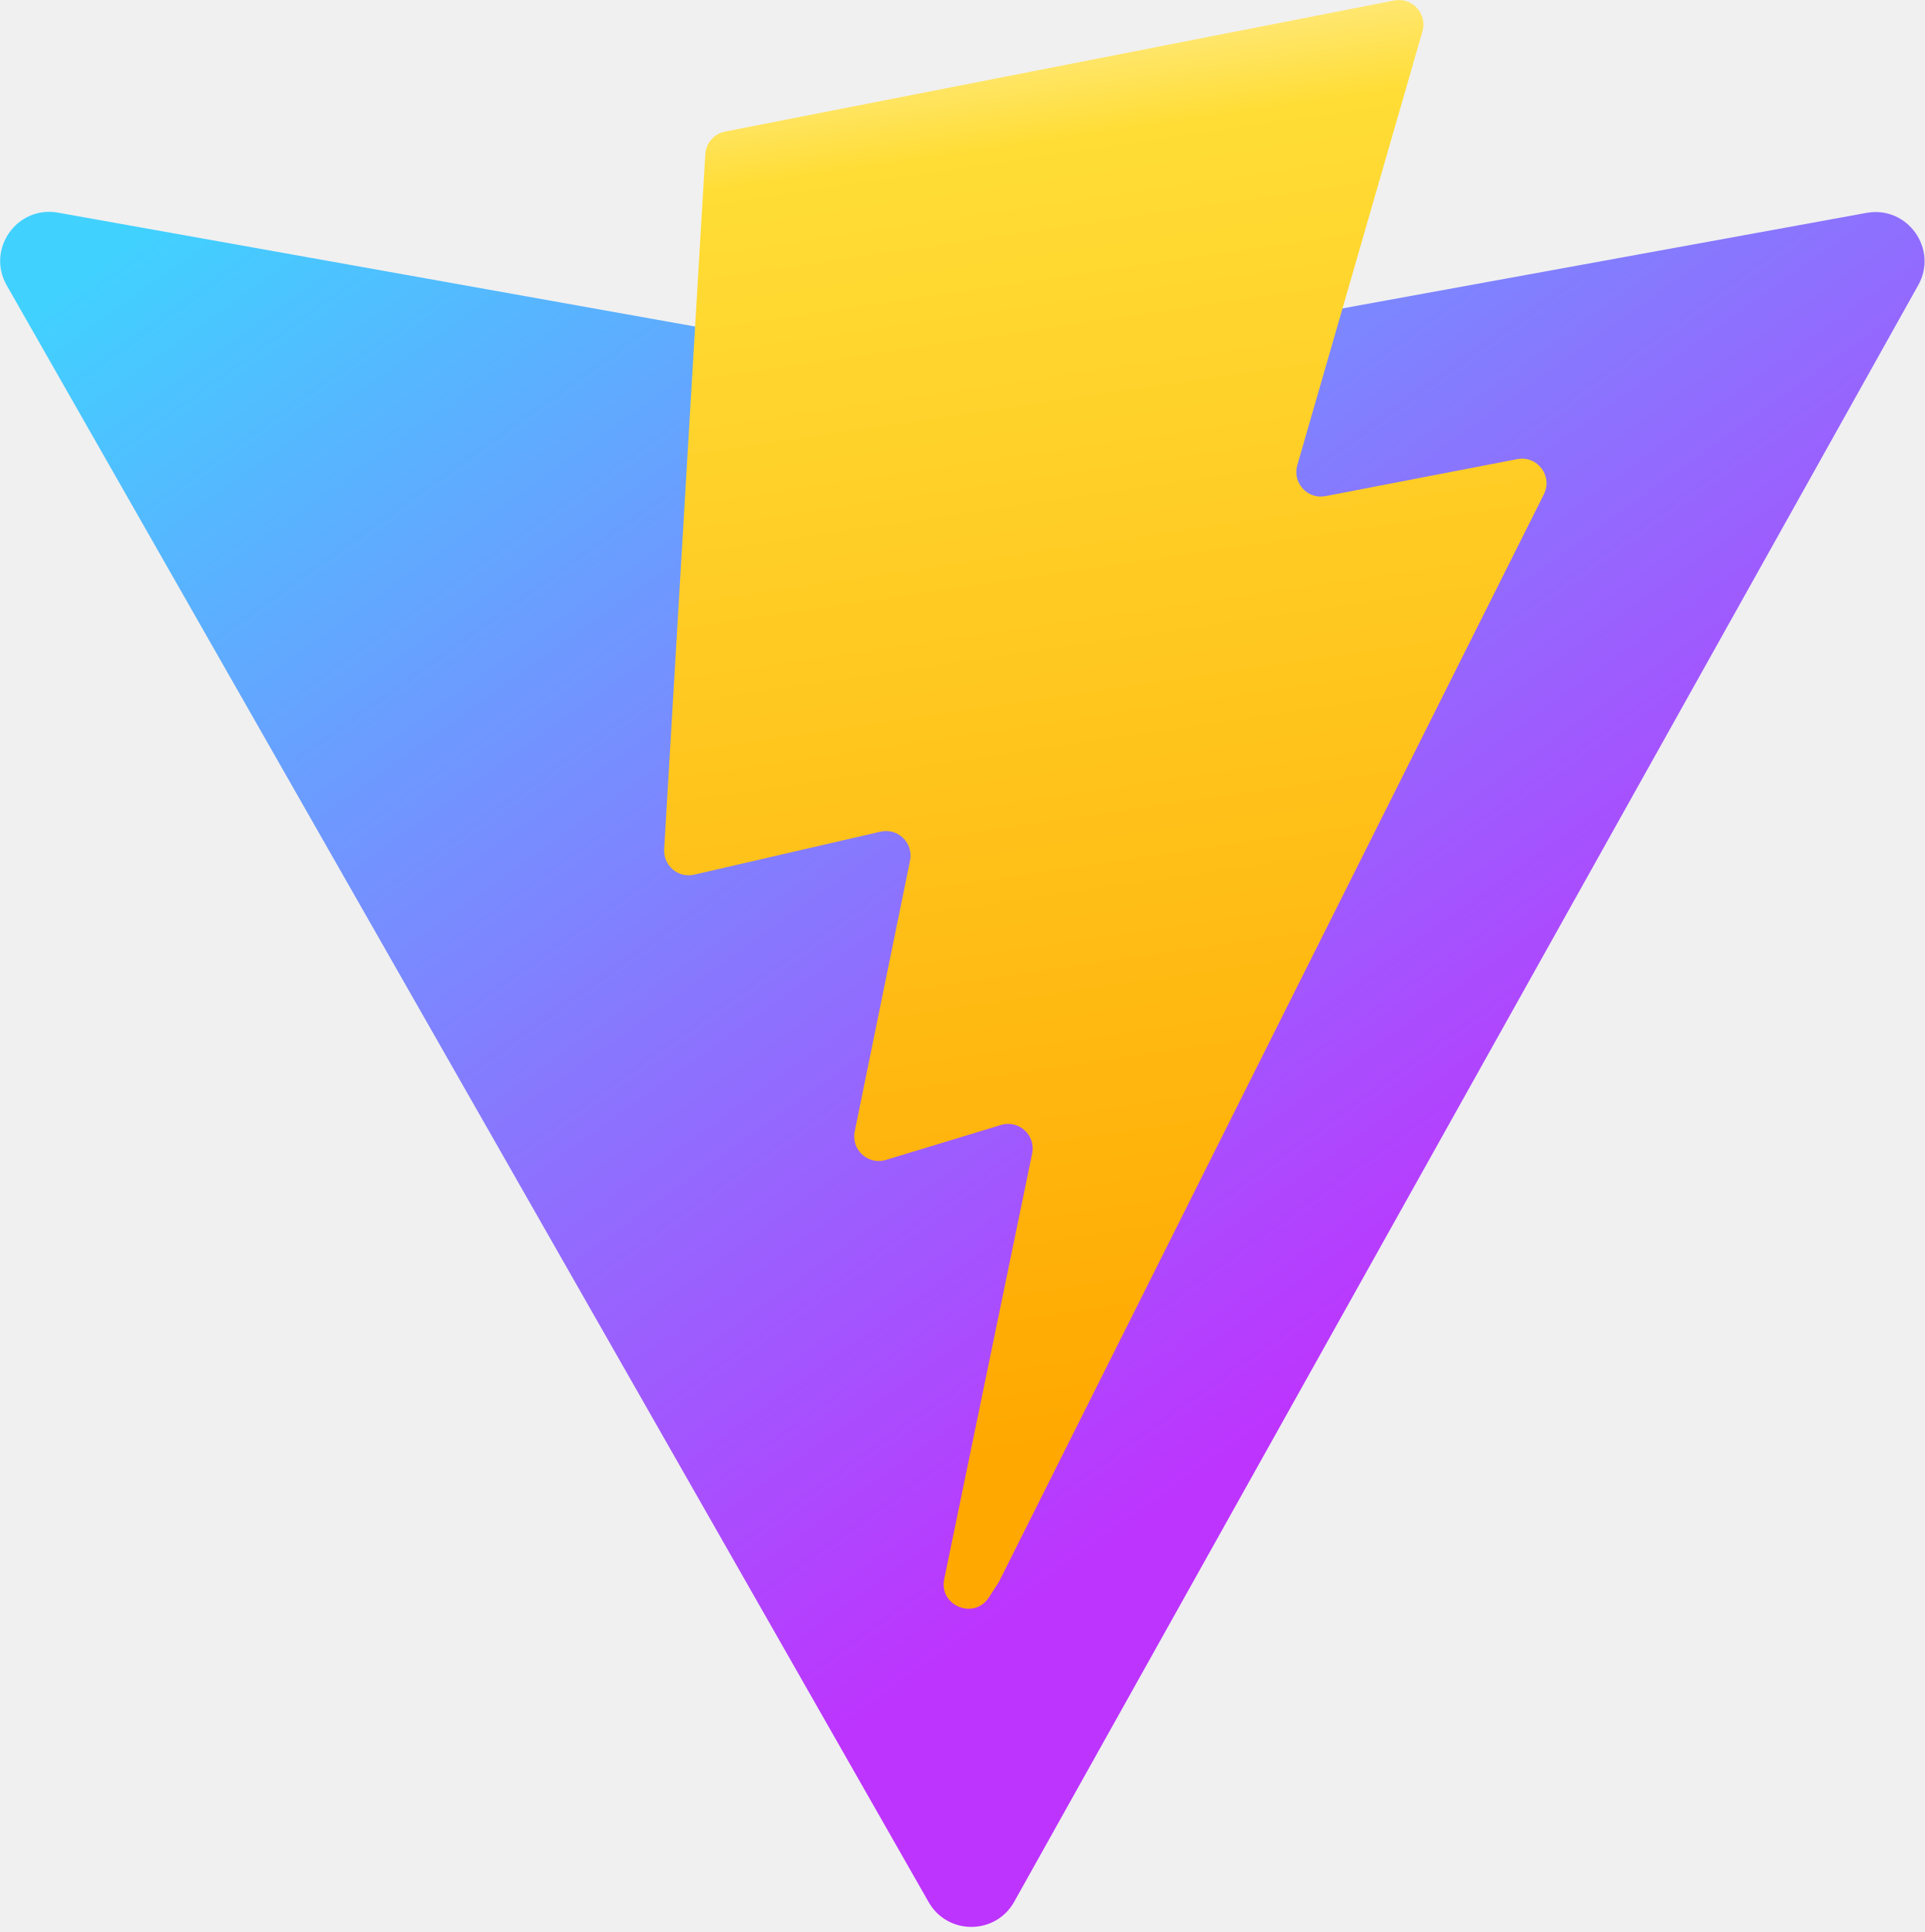
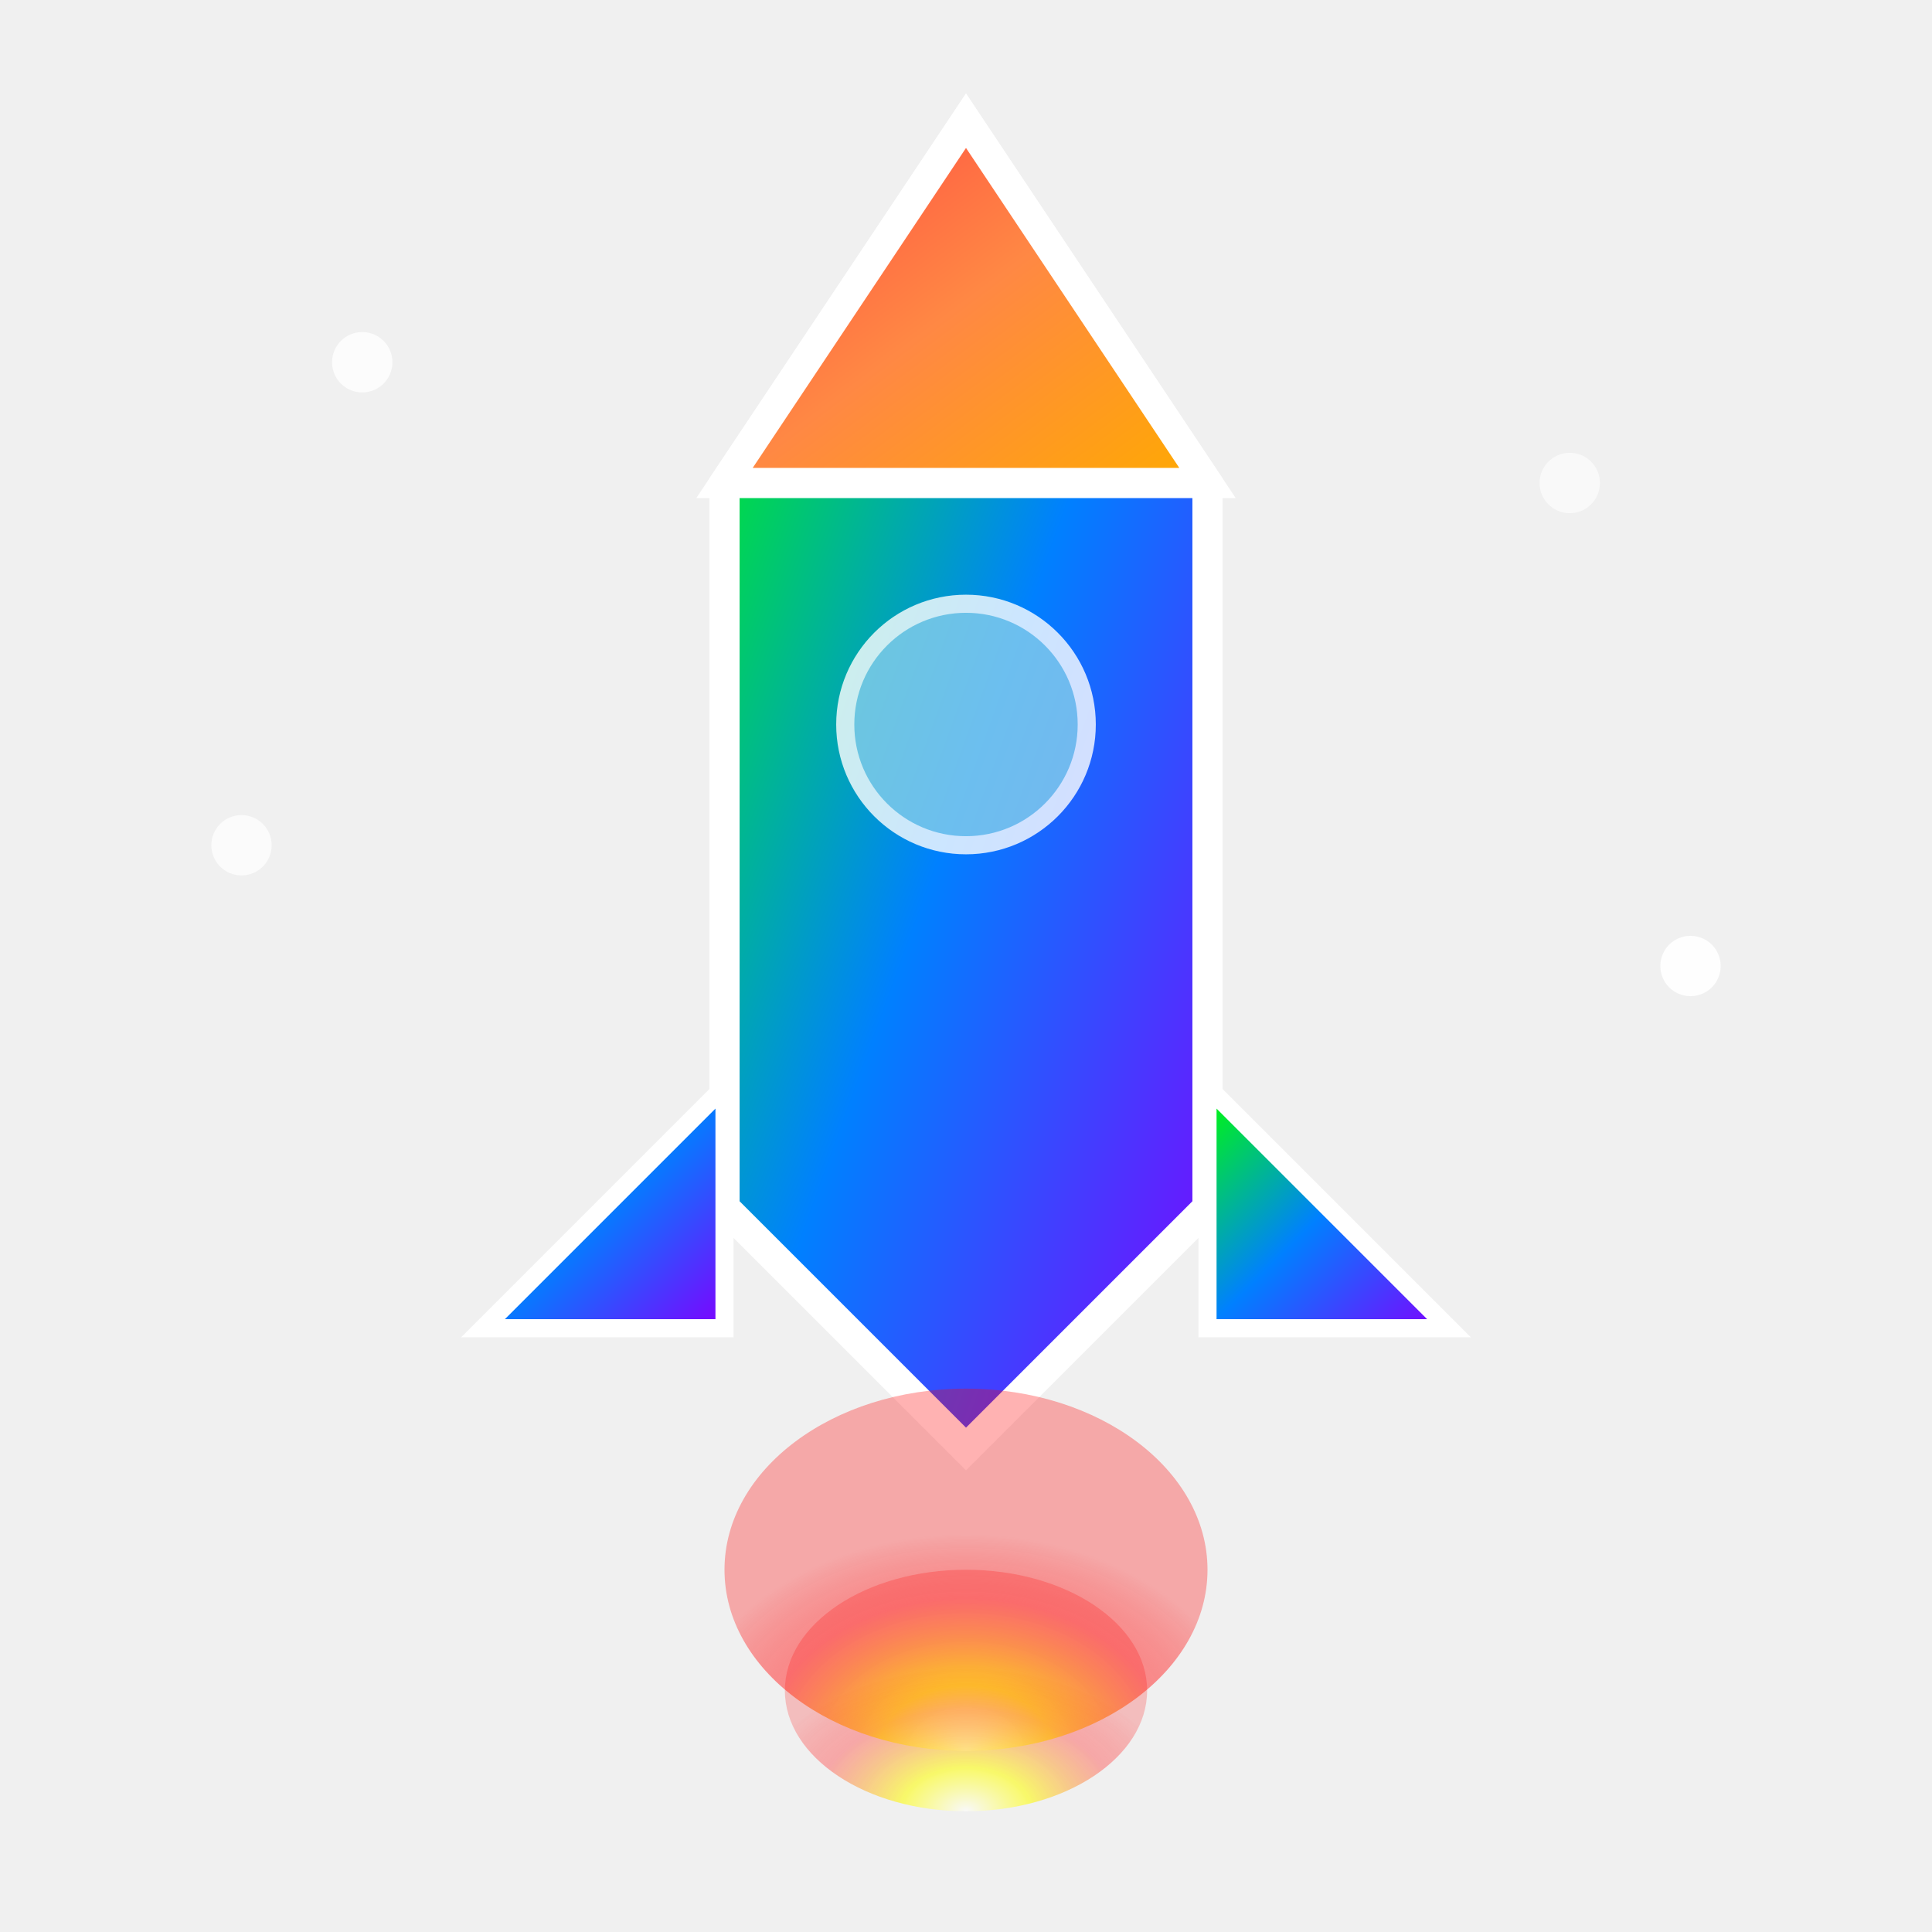
- <svg xmlns="http://www.w3.org/2000/svg" aria-hidden="true" role="img" class="iconify iconify--logos" width="31.88" height="32" preserveAspectRatio="xMidYMid meet" viewBox="0 0 256 257">
+ <svg xmlns="http://www.w3.org/2000/svg" width="32" height="32" viewBox="0 0 32 32">
  <defs>
-     <linearGradient id="IconifyId1813088fe1fbc01fb466" x1="-.828%" x2="57.636%" y1="7.652%" y2="78.411%">
-       <stop offset="0%" stop-color="#41D1FF" />
-       <stop offset="100%" stop-color="#BD34FE" />
+     <linearGradient id="rocketGradient1" x1="0%" y1="0%" x2="100%" y2="100%">
+       <stop offset="0%" stop-color="#00ff00" />
+       <stop offset="50%" stop-color="#0080ff" />
+       <stop offset="100%" stop-color="#8000ff" />
    </linearGradient>
-     <linearGradient id="IconifyId1813088fe1fbc01fb467" x1="43.376%" x2="50.316%" y1="2.242%" y2="89.03%">
-       <stop offset="0%" stop-color="#FFEA83" />
-       <stop offset="8.333%" stop-color="#FFDD35" />
-       <stop offset="100%" stop-color="#FFA800" />
+     <linearGradient id="rocketGradient2" x1="0%" y1="0%" x2="100%" y2="100%">
+       <stop offset="0%" stop-color="#ff4444" />
+       <stop offset="50%" stop-color="#ff8844" />
+       <stop offset="100%" stop-color="#ffaa00" />
    </linearGradient>
+     <radialGradient id="exhaustGradient" cx="50%" cy="100%" r="60%">
+       <stop offset="0%" stop-color="#ffffff" stop-opacity="0.9" />
+       <stop offset="30%" stop-color="#ffff00" stop-opacity="0.8" />
+       <stop offset="70%" stop-color="#ff4444" stop-opacity="0.6" />
+       <stop offset="100%" stop-color="#ff0000" stop-opacity="0.3" />
+     </radialGradient>
  </defs>
-   <path fill="url(#IconifyId1813088fe1fbc01fb466)" d="M255.153 37.938L134.897 252.976c-2.483 4.44-8.862 4.466-11.382.048L.875 37.958c-2.746-4.814 1.371-10.646 6.827-9.67l120.385 21.517a6.537 6.537 0 0 0 2.322-.004l117.867-21.483c5.438-.991 9.574 4.796 6.877 9.62Z" />
-   <path fill="url(#IconifyId1813088fe1fbc01fb467)" d="M185.432.063L96.44 17.501a3.268 3.268 0 0 0-2.634 3.014l-5.474 92.456a3.268 3.268 0 0 0 3.997 3.378l24.777-5.718c2.318-.535 4.413 1.507 3.936 3.838l-7.361 36.047c-.495 2.426 1.782 4.5 4.151 3.78l15.304-4.649c2.372-.72 4.652 1.36 4.15 3.788l-11.698 56.621c-.732 3.542 3.979 5.473 5.943 2.437l1.313-2.028l72.516-144.72c1.215-2.423-.88-5.186-3.54-4.672l-25.505 4.922c-2.396.462-4.435-1.77-3.759-4.114l16.646-57.705c.677-2.35-1.37-4.583-3.769-4.113Z" />
+   <path d="M16 2 L20 8 L20 20 L16 24 L12 20 L12 8 Z" fill="url(#rocketGradient1)" stroke="#ffffff" stroke-width="0.5" />
+   <path d="M16 2 L12 8 L20 8 Z" fill="url(#rocketGradient2)" stroke="#ffffff" stroke-width="0.5" />
+   <path d="M12 18 L8 22 L12 22 Z" fill="url(#rocketGradient1)" stroke="#ffffff" stroke-width="0.3" />
+   <path d="M20 18 L24 22 L20 22 Z" fill="url(#rocketGradient1)" stroke="#ffffff" stroke-width="0.3" />
+   <ellipse cx="16" cy="26" rx="4" ry="3" fill="url(#exhaustGradient)" />
+   <ellipse cx="16" cy="28" rx="3" ry="2" fill="url(#exhaustGradient)" opacity="0.7" />
+   <circle cx="16" cy="12" r="2" fill="#87ceeb" stroke="#ffffff" stroke-width="0.3" opacity="0.8" />
+   <circle cx="6" cy="6" r="0.5" fill="#ffffff" opacity="0.8" />
+   <circle cx="26" cy="8" r="0.5" fill="#ffffff" opacity="0.6" />
+   <circle cx="4" cy="14" r="0.5" fill="#ffffff" opacity="0.7" />
+   <circle cx="28" cy="16" r="0.5" fill="#ffffff" opacity="0.9" />
</svg>
